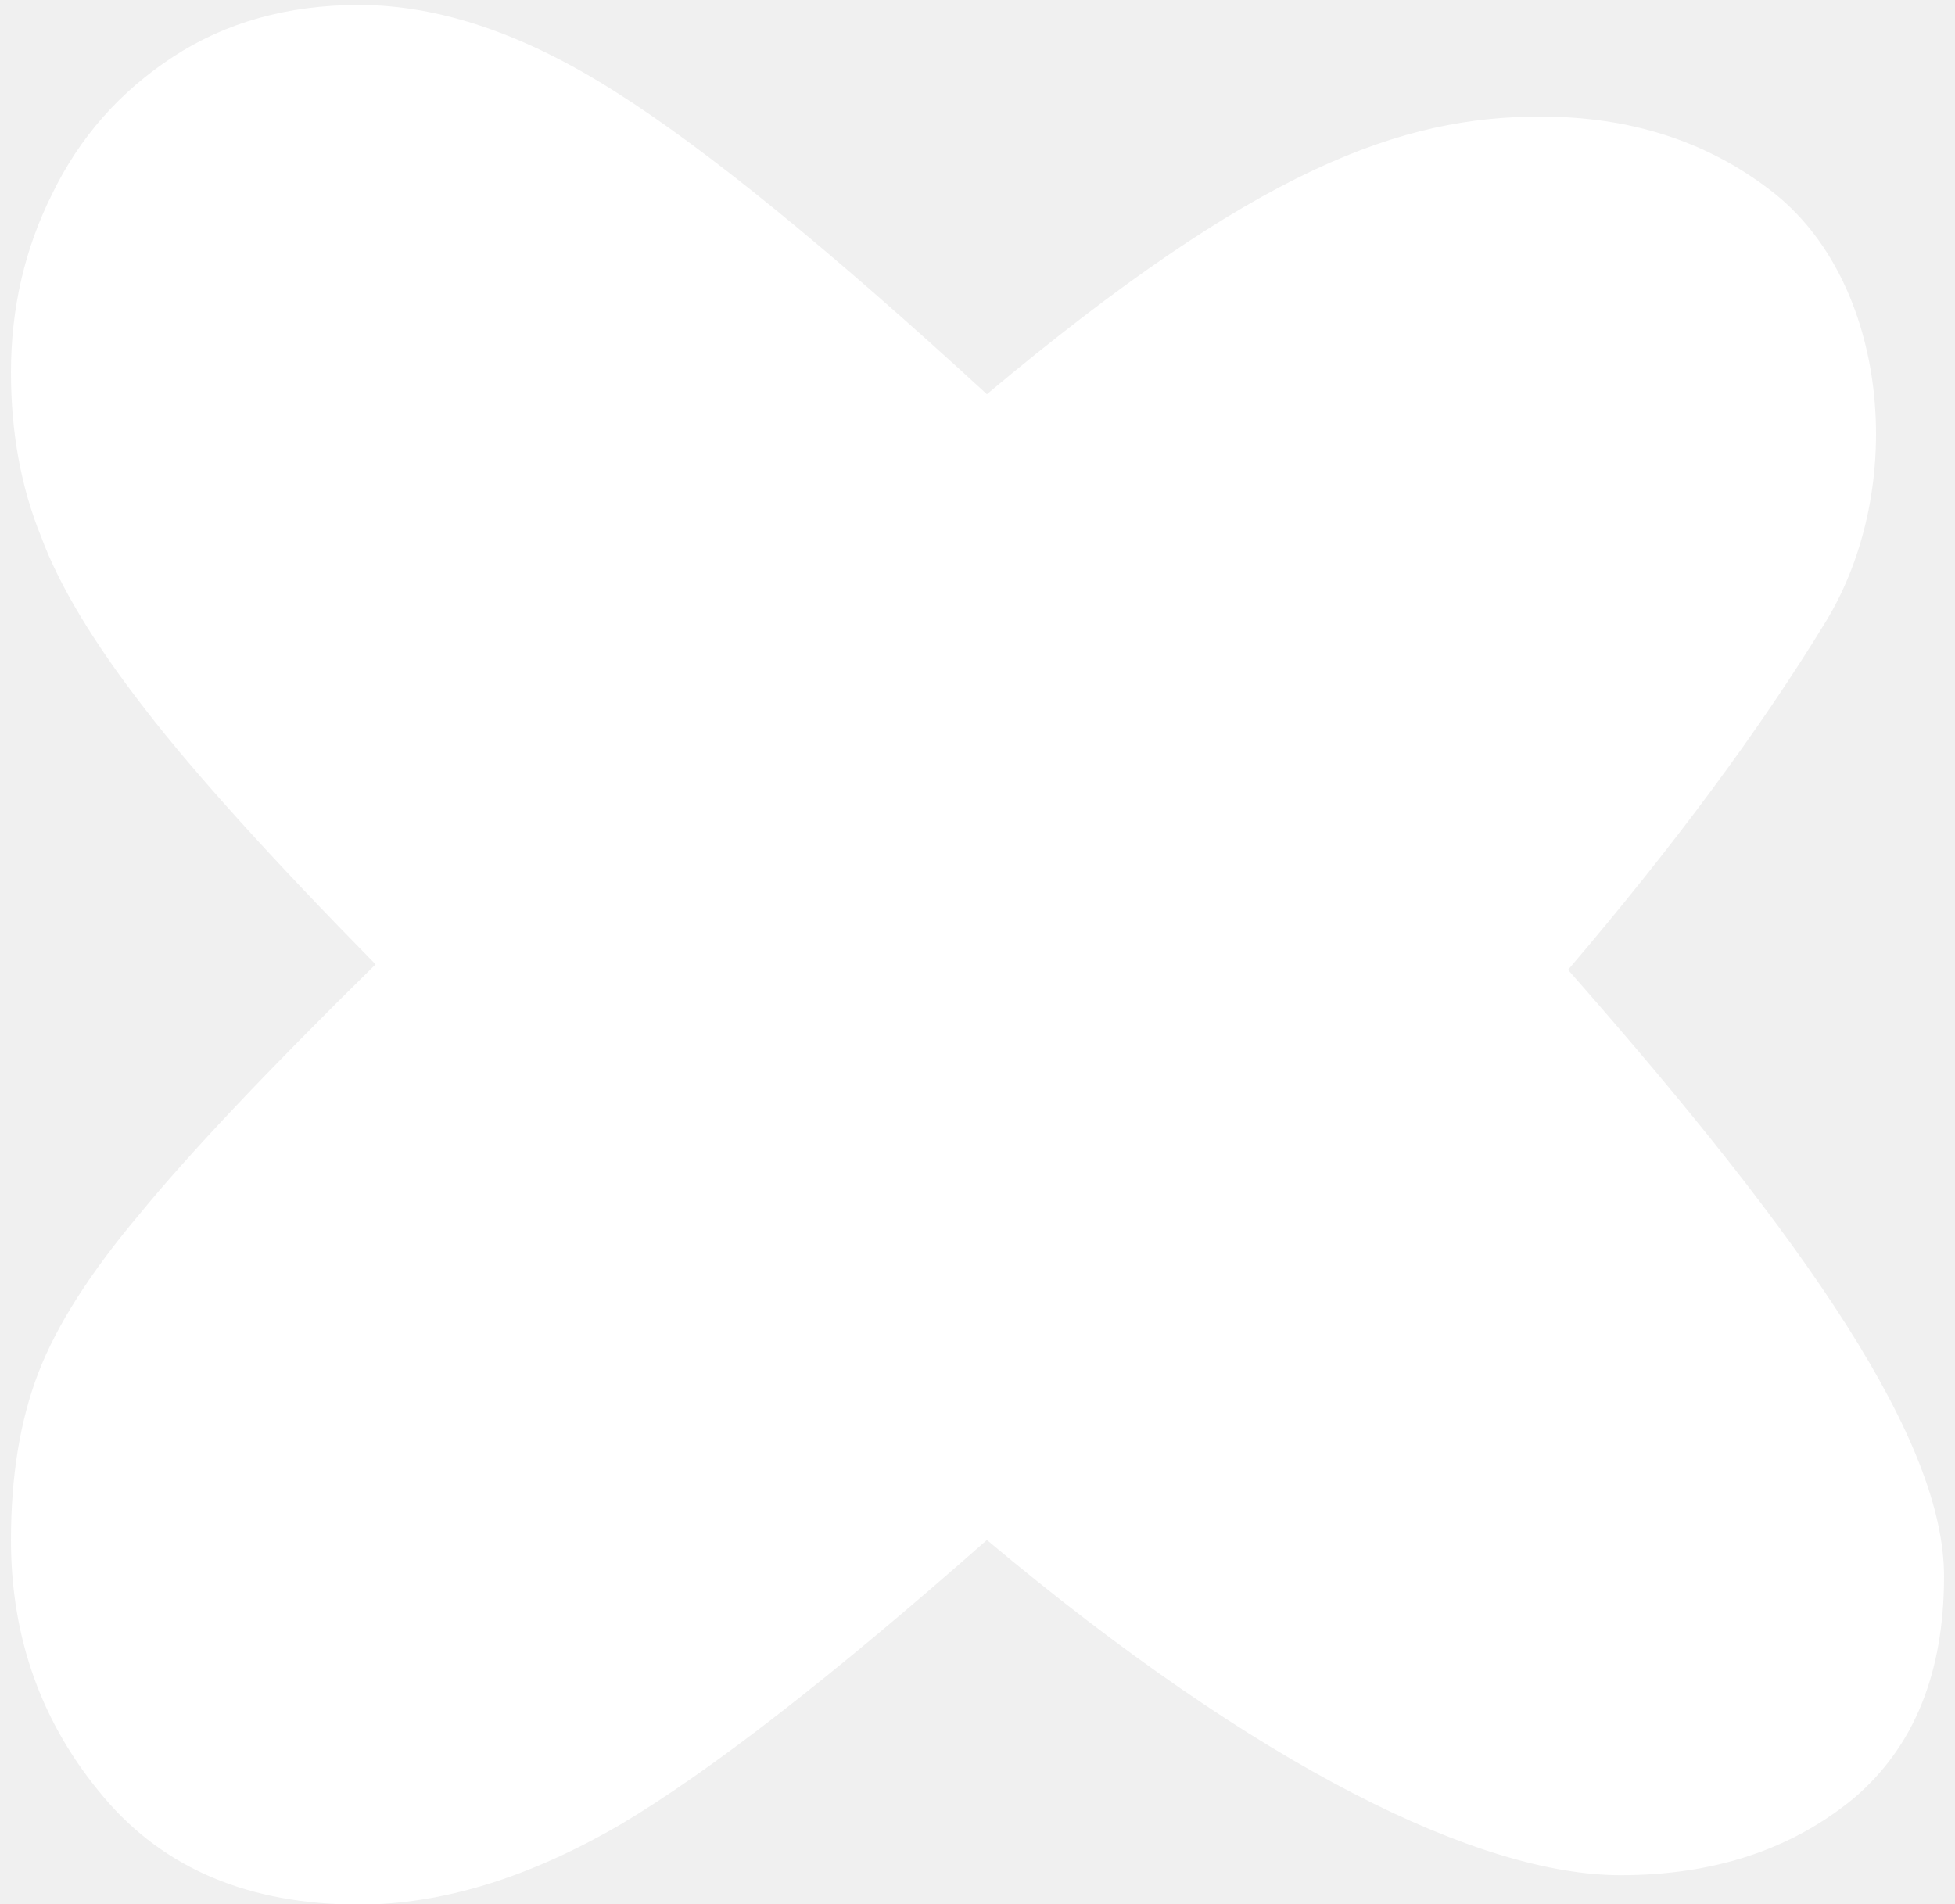
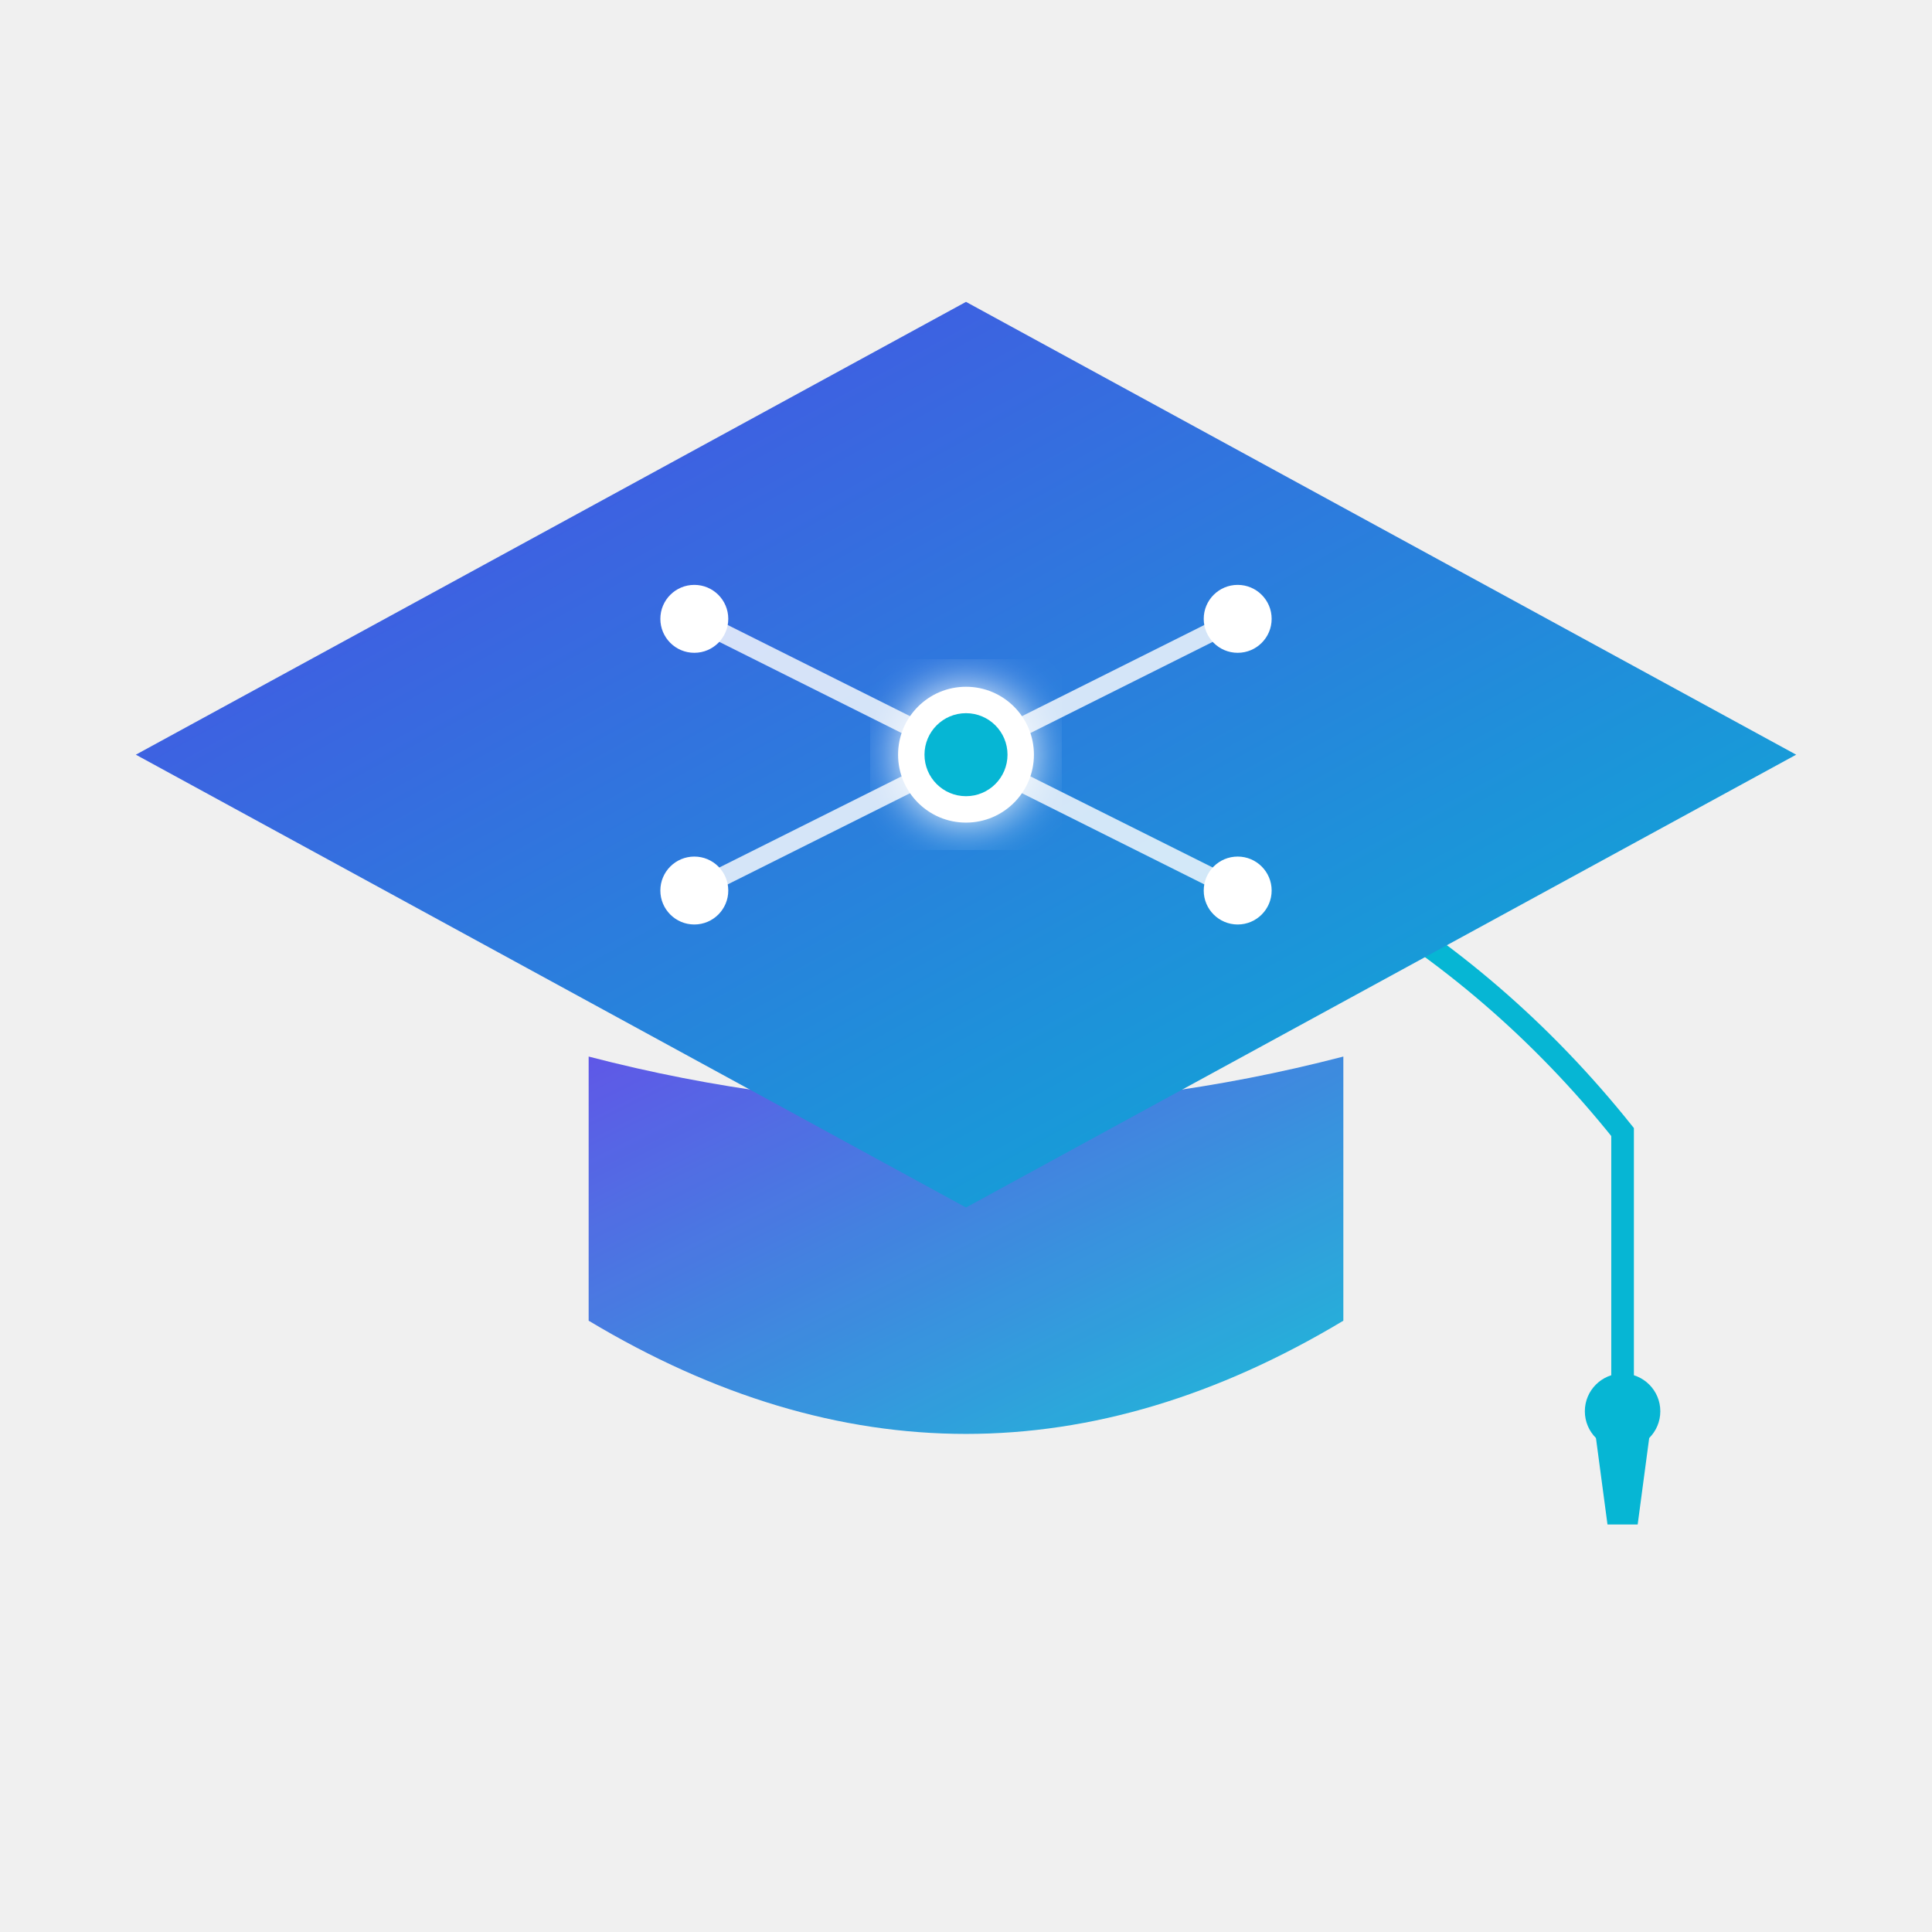
- <svg xmlns="http://www.w3.org/2000/svg" viewBox="60 0 230 224">
-   <path d="m102.249.584c9.46 0 19.566 3.44 30.316 10.32 10.536 6.665 25.049 18.491 43.539 35.476 31.821-26.661 48.795-32.666 65.135-32.666 10.536 0 19.566 2.903 27.091 8.708 13.863 10.601 16.175 34.81 6.463 50.727-7.74 12.685-17.846 26.338-30.316 40.959 28.381 32.251 44.233 55.457 44.233 71.368 0 11.395-3.548 20.103-10.643 26.123-7.31 6.02-16.448 9.03-27.413 9.03-16.556 0-42.514-12.562-74.55-39.438-18.275 16.125-32.681 27.306-43.216 33.541-10.751 6.235-20.964 9.353-30.639 9.353-12.9 0-22.898-4.193-29.994-12.578-7.31-8.601-10.965-18.706-10.965-30.316 0-7.526 1.075-14.083 3.225-19.674 2.15-5.59 6.128-11.825 11.933-18.705 5.805-7.096 15.051-16.878 27.736-29.349-12.255-12.47-21.286-22.468-27.091-29.993-6.02-7.74-10.105-14.513-12.255-20.318-2.365-5.805-3.548-12.255-3.548-19.351 0-7.525 1.613-14.513 4.838-20.963 3.225-6.665 7.955-12.04 14.191-16.126 6.235-4.085 13.546-6.128 21.931-6.128z" fill="#fff" />
+ <svg xmlns="http://www.w3.org/2000/svg" viewBox="0 0 256 256" width="256" height="256">
+   <defs>
+     <linearGradient id="emblem-grad" x1="0%" y1="0%" x2="100%" y2="100%">
+       <stop offset="0%" stop-color="#4f46e5" />
+       <stop offset="100%" stop-color="#06b6d4" />
+     </linearGradient>
+     <filter id="glow" x="-20%" y="-20%" width="140%" height="140%">
+       <feGaussianBlur stdDeviation="3" result="blur" />
+       <feComposite in="SourceGraphic" in2="blur" operator="over" />
+     </filter>
+   </defs>
+   <g transform="translate(0, 15)">
+     <path d="M 78,125 L 78,160 Q 128,190 178,160 L 178,125 Q 128,138 78,125 Z" fill="url(#emblem-grad)" opacity="0.9" />
+     <path d="M 128,85 Q 183,95 215,135 L 215,170" stroke="#06b6d4" stroke-width="3" fill="none" />
+     <circle cx="215" cy="172" r="5" fill="#06b6d4" />
+     <path d="M 211,172 L 219,172 L 217,187 L 213,187 Z" fill="#06b6d4" />
+     <path d="M 128,25 L 238,85 L 128,145 L 18,85 Z" fill="url(#emblem-grad)" />
+     <line x1="128" y1="85" x2="92" y2="67" stroke="#ffffff" stroke-width="2.5" opacity="0.8" />
+     <line x1="128" y1="85" x2="164" y2="67" stroke="#ffffff" stroke-width="2.5" opacity="0.8" />
+     <line x1="128" y1="85" x2="92" y2="103" stroke="#ffffff" stroke-width="2.5" opacity="0.8" />
+     <line x1="128" y1="85" x2="164" y2="103" stroke="#ffffff" stroke-width="2.5" opacity="0.8" />
+     <circle cx="128" cy="85" r="9" fill="#ffffff" filter="url(#glow)" />
+     <circle cx="128" cy="85" r="5.5" fill="#06b6d4" />
+     <circle cx="92" cy="67" r="4.5" fill="#ffffff" />
+     <circle cx="164" cy="67" r="4.5" fill="#ffffff" />
+     <circle cx="92" cy="103" r="4.5" fill="#ffffff" />
+     <circle cx="164" cy="103" r="4.5" fill="#ffffff" />
+   </g>
</svg>
